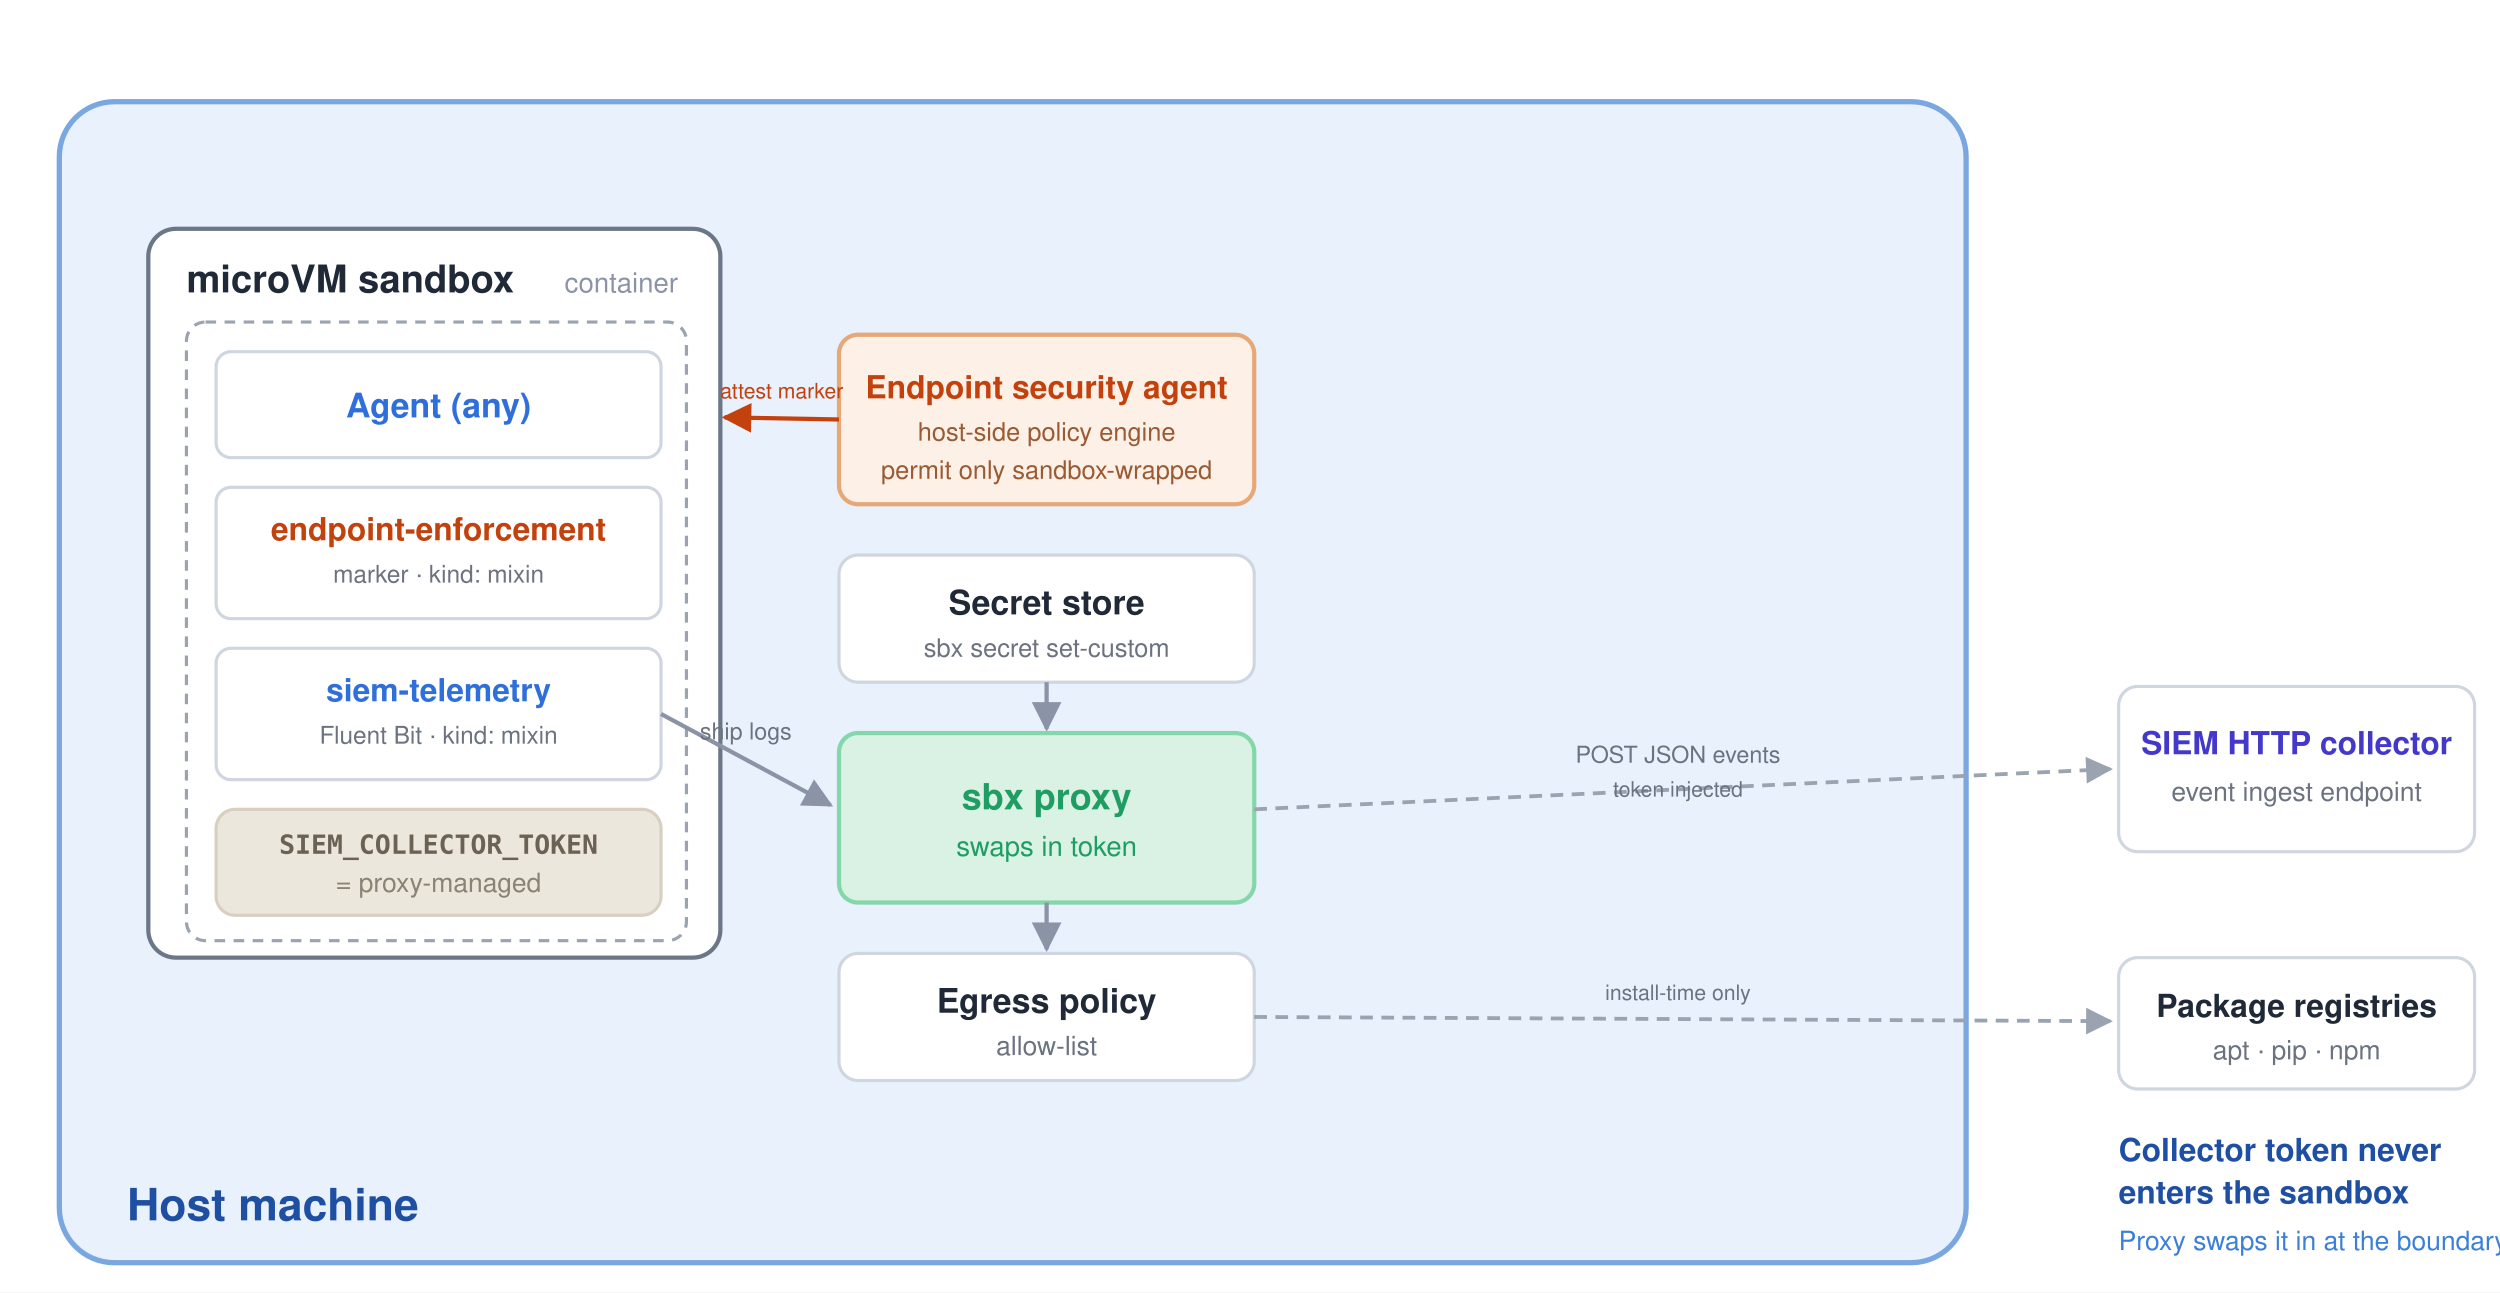
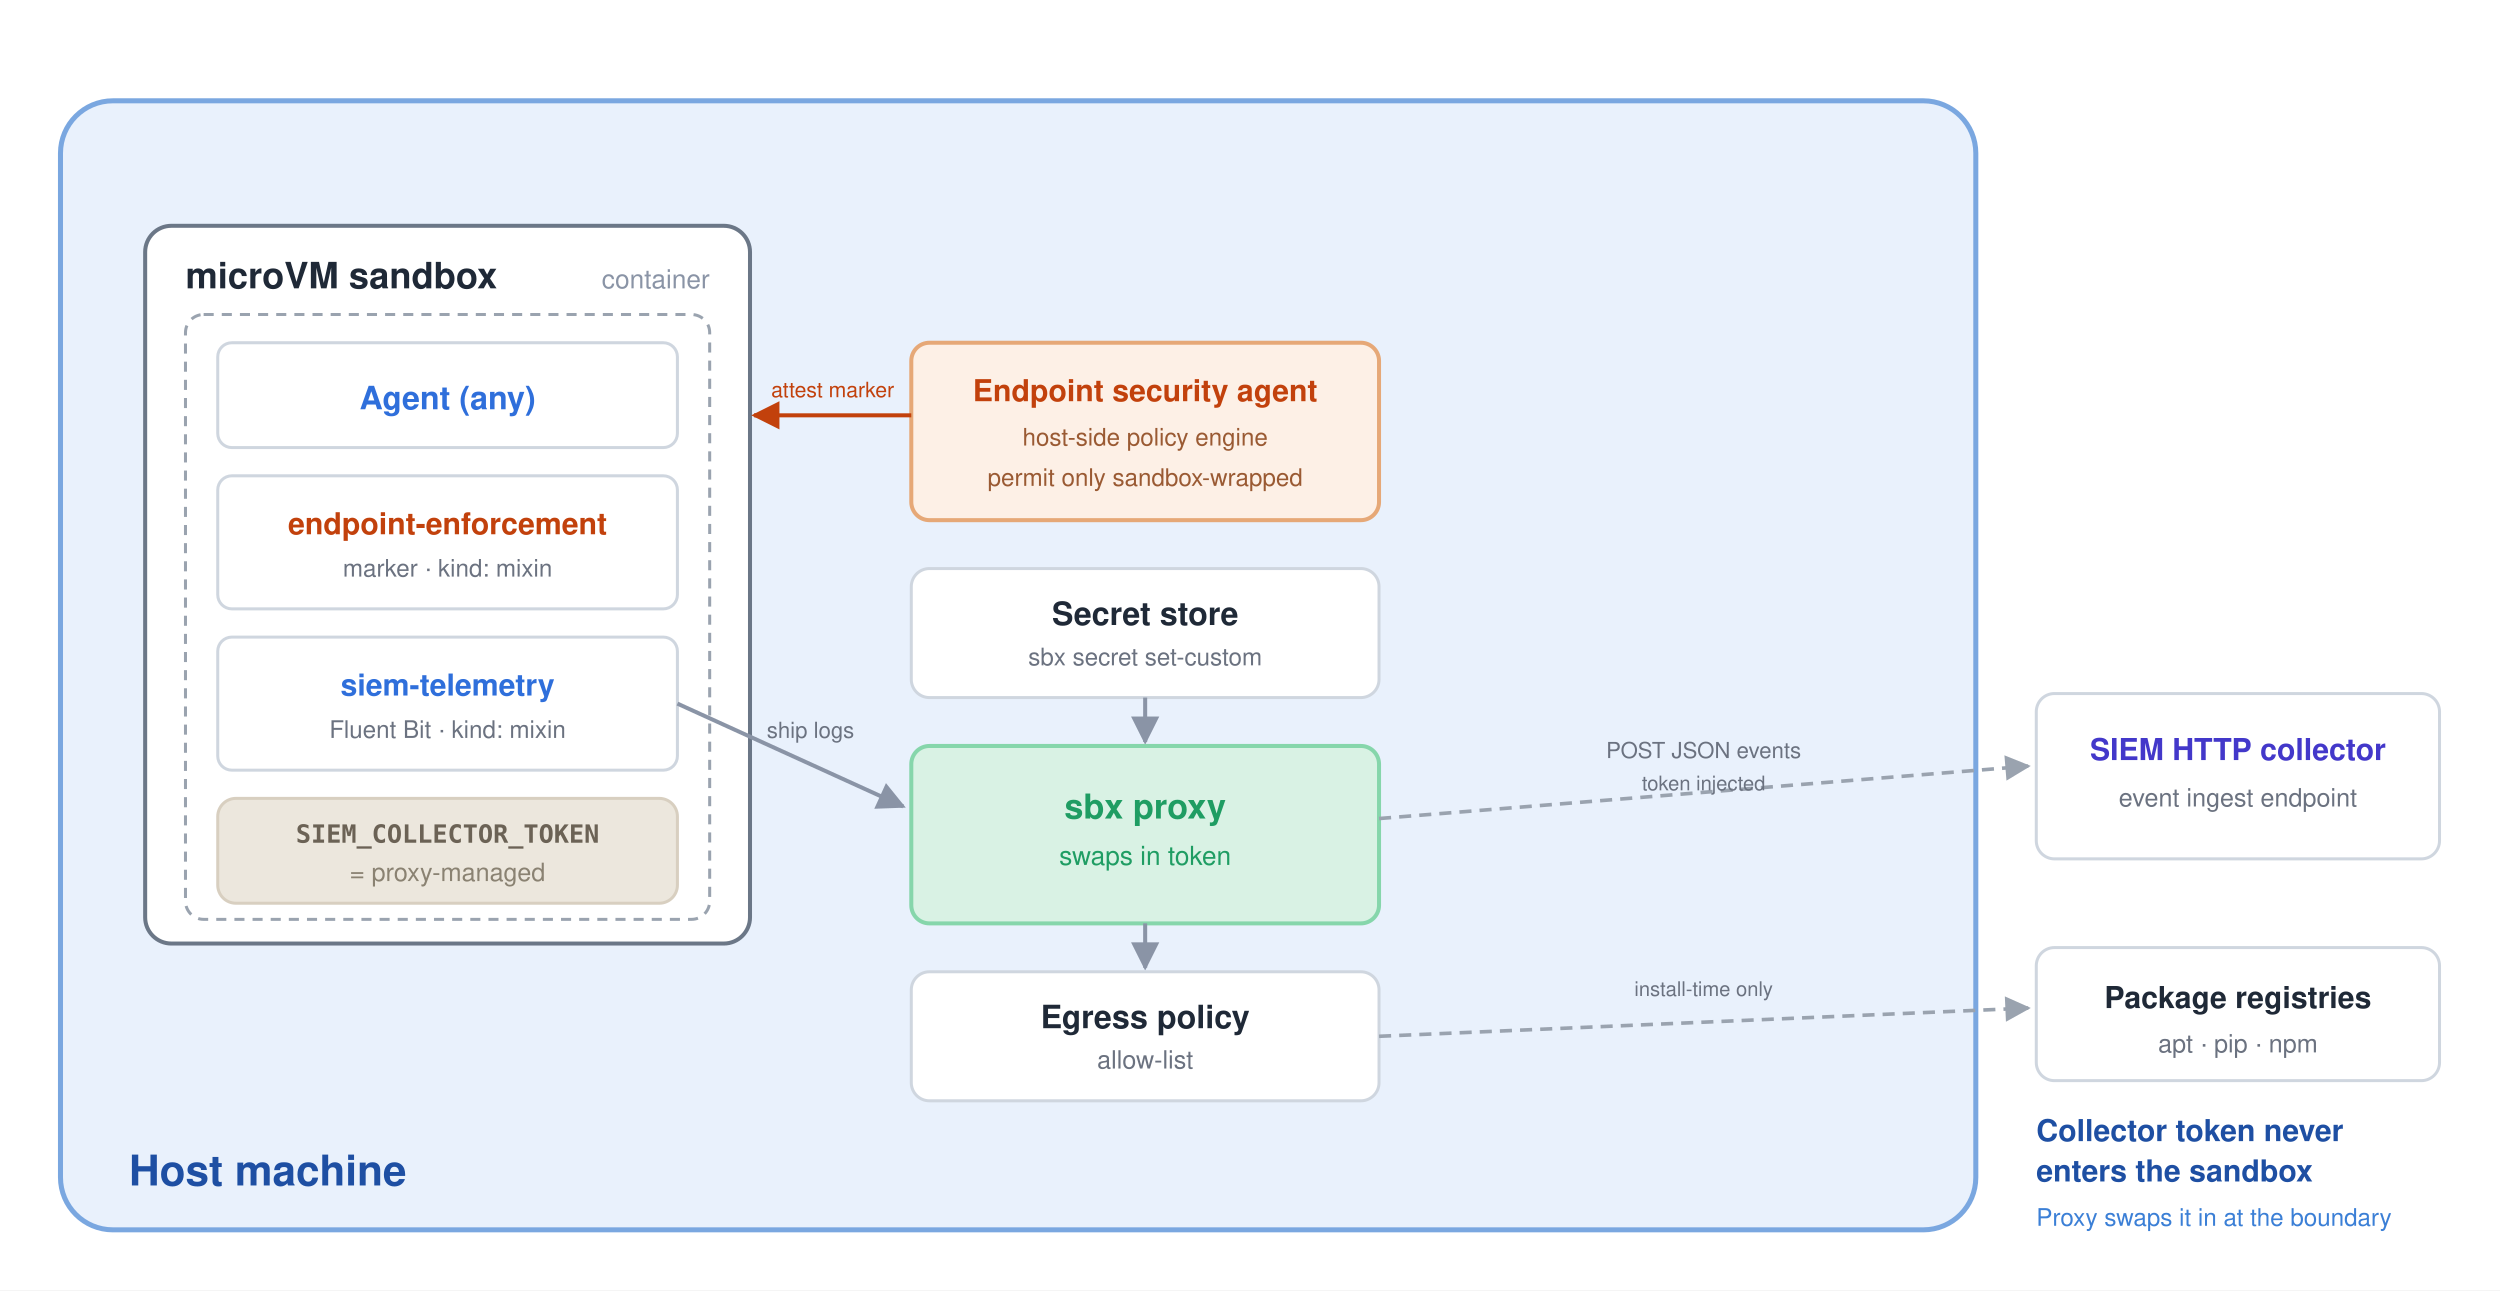
- <svg xmlns="http://www.w3.org/2000/svg" width="1180" height="610" viewBox="0 0 1180 610" font-family="'Helvetica Neue', Helvetica, Arial, sans-serif">
+ <svg xmlns="http://www.w3.org/2000/svg" width="1240" height="640" viewBox="0 0 1240 640" font-family="'Helvetica Neue', Helvetica, Arial, sans-serif">
  <defs>
    <marker id="arrow" viewBox="0 0 10 10" refX="9" refY="5" markerWidth="7" markerHeight="7" orient="auto-start-reverse">
      <path d="M0,0 L10,5 L0,10 z" fill="#8a94a6" />
    </marker>
    <marker id="arrowDash" viewBox="0 0 10 10" refX="9" refY="5" markerWidth="7" markerHeight="7" orient="auto-start-reverse">
      <path d="M0,0 L10,5 L0,10 z" fill="#9aa3af" />
    </marker>
    <marker id="arrowEnf" viewBox="0 0 10 10" refX="9" refY="5" markerWidth="7" markerHeight="7" orient="auto-start-reverse">
      <path d="M0,0 L10,5 L0,10 z" fill="#c2410c" />
    </marker>
  </defs>
-   <rect width="1180" height="610" fill="#ffffff" />
-   <rect x="28" y="48" width="900" height="548" rx="26" fill="#e9f1fc" stroke="#7aa7e0" stroke-width="2.5" />
-   <text x="60" y="576" fill="#1e4fa3" font-size="21" font-weight="700">Host machine</text>
-   <rect x="70" y="108" width="270" height="344" rx="13" fill="#ffffff" stroke="#6b7787" stroke-width="2" />
-   <text x="88" y="138" fill="#1f2937" font-size="18" font-weight="700">microVM sandbox</text>
-   <text x="320" y="138" text-anchor="end" fill="#8a94a6" font-size="13">container</text>
-   <rect x="88" y="152" width="236" height="292" rx="9" fill="none" stroke="#9aa3af" stroke-width="1.5" stroke-dasharray="5 4" />
-   <rect x="102" y="166" width="210" height="50" rx="7" fill="#ffffff" stroke="#cfd6df" stroke-width="1.5" />
-   <text x="207" y="197" text-anchor="middle" fill="#2f6fdb" font-size="16" font-weight="700">Agent (any)</text>
-   <rect x="102" y="230" width="210" height="62" rx="7" fill="#ffffff" stroke="#cfd6df" stroke-width="1.5" />
-   <text x="207" y="255" text-anchor="middle" fill="#c2410c" font-size="15" font-weight="700">endpoint-enforcement</text>
-   <text x="207" y="275" text-anchor="middle" fill="#6b7280" font-size="11.5">marker · kind: mixin</text>
-   <rect x="102" y="306" width="210" height="62" rx="7" fill="#ffffff" stroke="#cfd6df" stroke-width="1.5" />
-   <text x="207" y="331" text-anchor="middle" fill="#2f6fdb" font-size="15" font-weight="700">siem-telemetry</text>
-   <text x="207" y="351" text-anchor="middle" fill="#6b7280" font-size="11.5">Fluent Bit · kind: mixin</text>
-   <rect x="102" y="382" width="210" height="50" rx="9" fill="#ece7dd" stroke="#d8cfc0" stroke-width="1.5" />
-   <text x="207" y="403" text-anchor="middle" fill="#6b6255" font-size="12.5" font-weight="600" font-family="'SF Mono', Menlo, monospace">SIEM_COLLECTOR_TOKEN</text>
-   <text x="207" y="421" text-anchor="middle" fill="#8a8272" font-size="12.5">= proxy-managed</text>
-   <rect x="396" y="158" width="196" height="80" rx="9" fill="#fdf0e6" stroke="#e6a877" stroke-width="2" />
-   <text x="494" y="188" text-anchor="middle" fill="#c2410c" font-size="15" font-weight="700">Endpoint security agent</text>
-   <text x="494" y="208" text-anchor="middle" fill="#9a5a33" font-size="12">host-side policy engine</text>
-   <text x="494" y="226" text-anchor="middle" fill="#9a5a33" font-size="12">permit only sandbox-wrapped</text>
-   <line x1="396" y1="198" x2="342" y2="197" stroke="#c2410c" stroke-width="2" marker-end="url(#arrowEnf)" />
-   <text x="369" y="188" text-anchor="middle" fill="#c2410c" font-size="10">attest marker</text>
-   <rect x="396" y="262" width="196" height="60" rx="9" fill="#ffffff" stroke="#cfd6df" stroke-width="1.5" />
-   <text x="494" y="290" text-anchor="middle" fill="#1f2937" font-size="16" font-weight="700">Secret store</text>
-   <text x="494" y="310" text-anchor="middle" fill="#6b7280" font-size="12">sbx secret set-custom</text>
-   <line x1="494" y1="322" x2="494" y2="344" stroke="#8a94a6" stroke-width="2" marker-end="url(#arrow)" />
-   <rect x="396" y="346" width="196" height="80" rx="9" fill="#d9f2e4" stroke="#86d6ab" stroke-width="2" />
-   <text x="494" y="382" text-anchor="middle" fill="#1f9d63" font-size="17" font-weight="700">sbx proxy</text>
-   <text x="494" y="404" text-anchor="middle" fill="#1f9d63" font-size="13">swaps in token</text>
-   <line x1="494" y1="426" x2="494" y2="448" stroke="#8a94a6" stroke-width="2" marker-end="url(#arrow)" />
-   <rect x="396" y="450" width="196" height="60" rx="9" fill="#ffffff" stroke="#cfd6df" stroke-width="1.5" />
-   <text x="494" y="478" text-anchor="middle" fill="#1f2937" font-size="16" font-weight="700">Egress policy</text>
-   <text x="494" y="498" text-anchor="middle" fill="#6b7280" font-size="12.5">allow-list</text>
-   <line x1="312" y1="337" x2="392" y2="380" stroke="#8a94a6" stroke-width="2" marker-end="url(#arrow)" />
-   <text x="352" y="349" text-anchor="middle" fill="#6b7280" font-size="11">ship logs</text>
-   <line x1="592" y1="382" x2="996" y2="363" stroke="#9aa3af" stroke-width="1.8" stroke-dasharray="6 4" marker-end="url(#arrowDash)" />
-   <text x="792" y="360" text-anchor="middle" fill="#6b7280" font-size="11">POST JSON events</text>
-   <text x="792" y="376" text-anchor="middle" fill="#6b7280" font-size="10">token injected</text>
-   <line x1="592" y1="480" x2="996" y2="482" stroke="#9aa3af" stroke-width="1.8" stroke-dasharray="6 4" marker-end="url(#arrowDash)" />
-   <text x="792" y="472" text-anchor="middle" fill="#6b7280" font-size="10">install-time only</text>
-   <rect x="1000" y="324" width="168" height="78" rx="9" fill="#ffffff" stroke="#cfd6df" stroke-width="1.5" />
-   <text x="1084" y="356" text-anchor="middle" fill="#4338ca" font-size="15" font-weight="700">SIEM HTTP collector</text>
-   <text x="1084" y="378" text-anchor="middle" fill="#6b7280" font-size="12.5">event ingest endpoint</text>
-   <rect x="1000" y="452" width="168" height="62" rx="9" fill="#ffffff" stroke="#cfd6df" stroke-width="1.5" />
-   <text x="1084" y="480" text-anchor="middle" fill="#1f2937" font-size="15" font-weight="700">Package registries</text>
-   <text x="1084" y="500" text-anchor="middle" fill="#6b7280" font-size="12.5">apt · pip · npm</text>
-   <text x="1000" y="548" fill="#1e4fa3" font-size="15" font-weight="700">Collector token never</text>
-   <text x="1000" y="568" fill="#1e4fa3" font-size="15" font-weight="700">enters the sandbox</text>
-   <text x="1000" y="590" fill="#3b7fd6" font-size="12.5">Proxy swaps it in at the boundary</text>
+   <rect width="1240" height="640" fill="#ffffff" />
+   <rect x="30" y="50" width="950" height="560" rx="26" fill="#e9f1fc" stroke="#7aa7e0" stroke-width="2.5" />
+   <text x="64" y="588" fill="#1e4fa3" font-size="21" font-weight="700">Host machine</text>
+   <rect x="72" y="112" width="300" height="356" rx="13" fill="#ffffff" stroke="#6b7787" stroke-width="2" />
+   <text x="92" y="143" fill="#1f2937" font-size="18" font-weight="700">microVM sandbox</text>
+   <text x="352" y="143" text-anchor="end" fill="#8a94a6" font-size="13">container</text>
+   <rect x="92" y="156" width="260" height="300" rx="9" fill="none" stroke="#9aa3af" stroke-width="1.5" stroke-dasharray="5 4" />
+   <rect x="108" y="170" width="228" height="52" rx="7" fill="#ffffff" stroke="#cfd6df" stroke-width="1.5" />
+   <text x="222" y="203" text-anchor="middle" fill="#2f6fdb" font-size="16" font-weight="700">Agent (any)</text>
+   <rect x="108" y="236" width="228" height="66" rx="7" fill="#ffffff" stroke="#cfd6df" stroke-width="1.5" />
+   <text x="222" y="265" text-anchor="middle" fill="#c2410c" font-size="15" font-weight="700">endpoint-enforcement</text>
+   <text x="222" y="286" text-anchor="middle" fill="#6b7280" font-size="12">marker · kind: mixin</text>
+   <rect x="108" y="316" width="228" height="66" rx="7" fill="#ffffff" stroke="#cfd6df" stroke-width="1.5" />
+   <text x="222" y="345" text-anchor="middle" fill="#2f6fdb" font-size="15" font-weight="700">siem-telemetry</text>
+   <text x="222" y="366" text-anchor="middle" fill="#6b7280" font-size="12">Fluent Bit · kind: mixin</text>
+   <rect x="108" y="396" width="228" height="52" rx="9" fill="#ece7dd" stroke="#d8cfc0" stroke-width="1.5" />
+   <text x="222" y="418" text-anchor="middle" fill="#6b6255" font-size="12.5" font-weight="600" font-family="'SF Mono', Menlo, monospace">SIEM_COLLECTOR_TOKEN</text>
+   <text x="222" y="437" text-anchor="middle" fill="#8a8272" font-size="12.5">= proxy-managed</text>
+   <rect x="452" y="170" width="232" height="88" rx="9" fill="#fdf0e6" stroke="#e6a877" stroke-width="2" />
+   <text x="568" y="199" text-anchor="middle" fill="#c2410c" font-size="15" font-weight="700">Endpoint security agent</text>
+   <text x="568" y="221" text-anchor="middle" fill="#9a5a33" font-size="12">host-side policy engine</text>
+   <text x="568" y="241" text-anchor="middle" fill="#9a5a33" font-size="12">permit only sandbox-wrapped</text>
+   <line x1="452" y1="206" x2="374" y2="206" stroke="#c2410c" stroke-width="2" marker-end="url(#arrowEnf)" />
+   <text x="413" y="197" text-anchor="middle" fill="#c2410c" font-size="10.5">attest marker</text>
+   <rect x="452" y="282" width="232" height="64" rx="9" fill="#ffffff" stroke="#cfd6df" stroke-width="1.5" />
+   <text x="568" y="310" text-anchor="middle" fill="#1f2937" font-size="16" font-weight="700">Secret store</text>
+   <text x="568" y="330" text-anchor="middle" fill="#6b7280" font-size="12">sbx secret set-custom</text>
+   <line x1="568" y1="346" x2="568" y2="368" stroke="#8a94a6" stroke-width="2" marker-end="url(#arrow)" />
+   <rect x="452" y="370" width="232" height="88" rx="9" fill="#d9f2e4" stroke="#86d6ab" stroke-width="2" />
+   <text x="568" y="406" text-anchor="middle" fill="#1f9d63" font-size="17" font-weight="700">sbx proxy</text>
+   <text x="568" y="429" text-anchor="middle" fill="#1f9d63" font-size="13">swaps in token</text>
+   <line x1="568" y1="458" x2="568" y2="480" stroke="#8a94a6" stroke-width="2" marker-end="url(#arrow)" />
+   <rect x="452" y="482" width="232" height="64" rx="9" fill="#ffffff" stroke="#cfd6df" stroke-width="1.5" />
+   <text x="568" y="510" text-anchor="middle" fill="#1f2937" font-size="16" font-weight="700">Egress policy</text>
+   <text x="568" y="530" text-anchor="middle" fill="#6b7280" font-size="12.5">allow-list</text>
+   <line x1="336" y1="349" x2="448" y2="400" stroke="#8a94a6" stroke-width="2" marker-end="url(#arrow)" />
+   <text x="402" y="366" text-anchor="middle" fill="#6b7280" font-size="11">ship logs</text>
+   <line x1="684" y1="406" x2="1006" y2="380" stroke="#9aa3af" stroke-width="1.8" stroke-dasharray="6 4" marker-end="url(#arrowDash)" />
+   <text x="845" y="376" text-anchor="middle" fill="#6b7280" font-size="11">POST JSON events</text>
+   <text x="845" y="392" text-anchor="middle" fill="#6b7280" font-size="10">token injected</text>
+   <line x1="684" y1="514" x2="1006" y2="500" stroke="#9aa3af" stroke-width="1.8" stroke-dasharray="6 4" marker-end="url(#arrowDash)" />
+   <text x="845" y="494" text-anchor="middle" fill="#6b7280" font-size="10">install-time only</text>
+   <rect x="1010" y="344" width="200" height="82" rx="9" fill="#ffffff" stroke="#cfd6df" stroke-width="1.5" />
+   <text x="1110" y="377" text-anchor="middle" fill="#4338ca" font-size="15" font-weight="700">SIEM HTTP collector</text>
+   <text x="1110" y="400" text-anchor="middle" fill="#6b7280" font-size="12.5">event ingest endpoint</text>
+   <rect x="1010" y="470" width="200" height="66" rx="9" fill="#ffffff" stroke="#cfd6df" stroke-width="1.5" />
+   <text x="1110" y="500" text-anchor="middle" fill="#1f2937" font-size="15" font-weight="700">Package registries</text>
+   <text x="1110" y="522" text-anchor="middle" fill="#6b7280" font-size="12.5">apt · pip · npm</text>
+   <text x="1010" y="566" fill="#1e4fa3" font-size="15" font-weight="700">Collector token never</text>
+   <text x="1010" y="586" fill="#1e4fa3" font-size="15" font-weight="700">enters the sandbox</text>
+   <text x="1010" y="608" fill="#3b7fd6" font-size="12">Proxy swaps it in at the boundary</text>
</svg>
